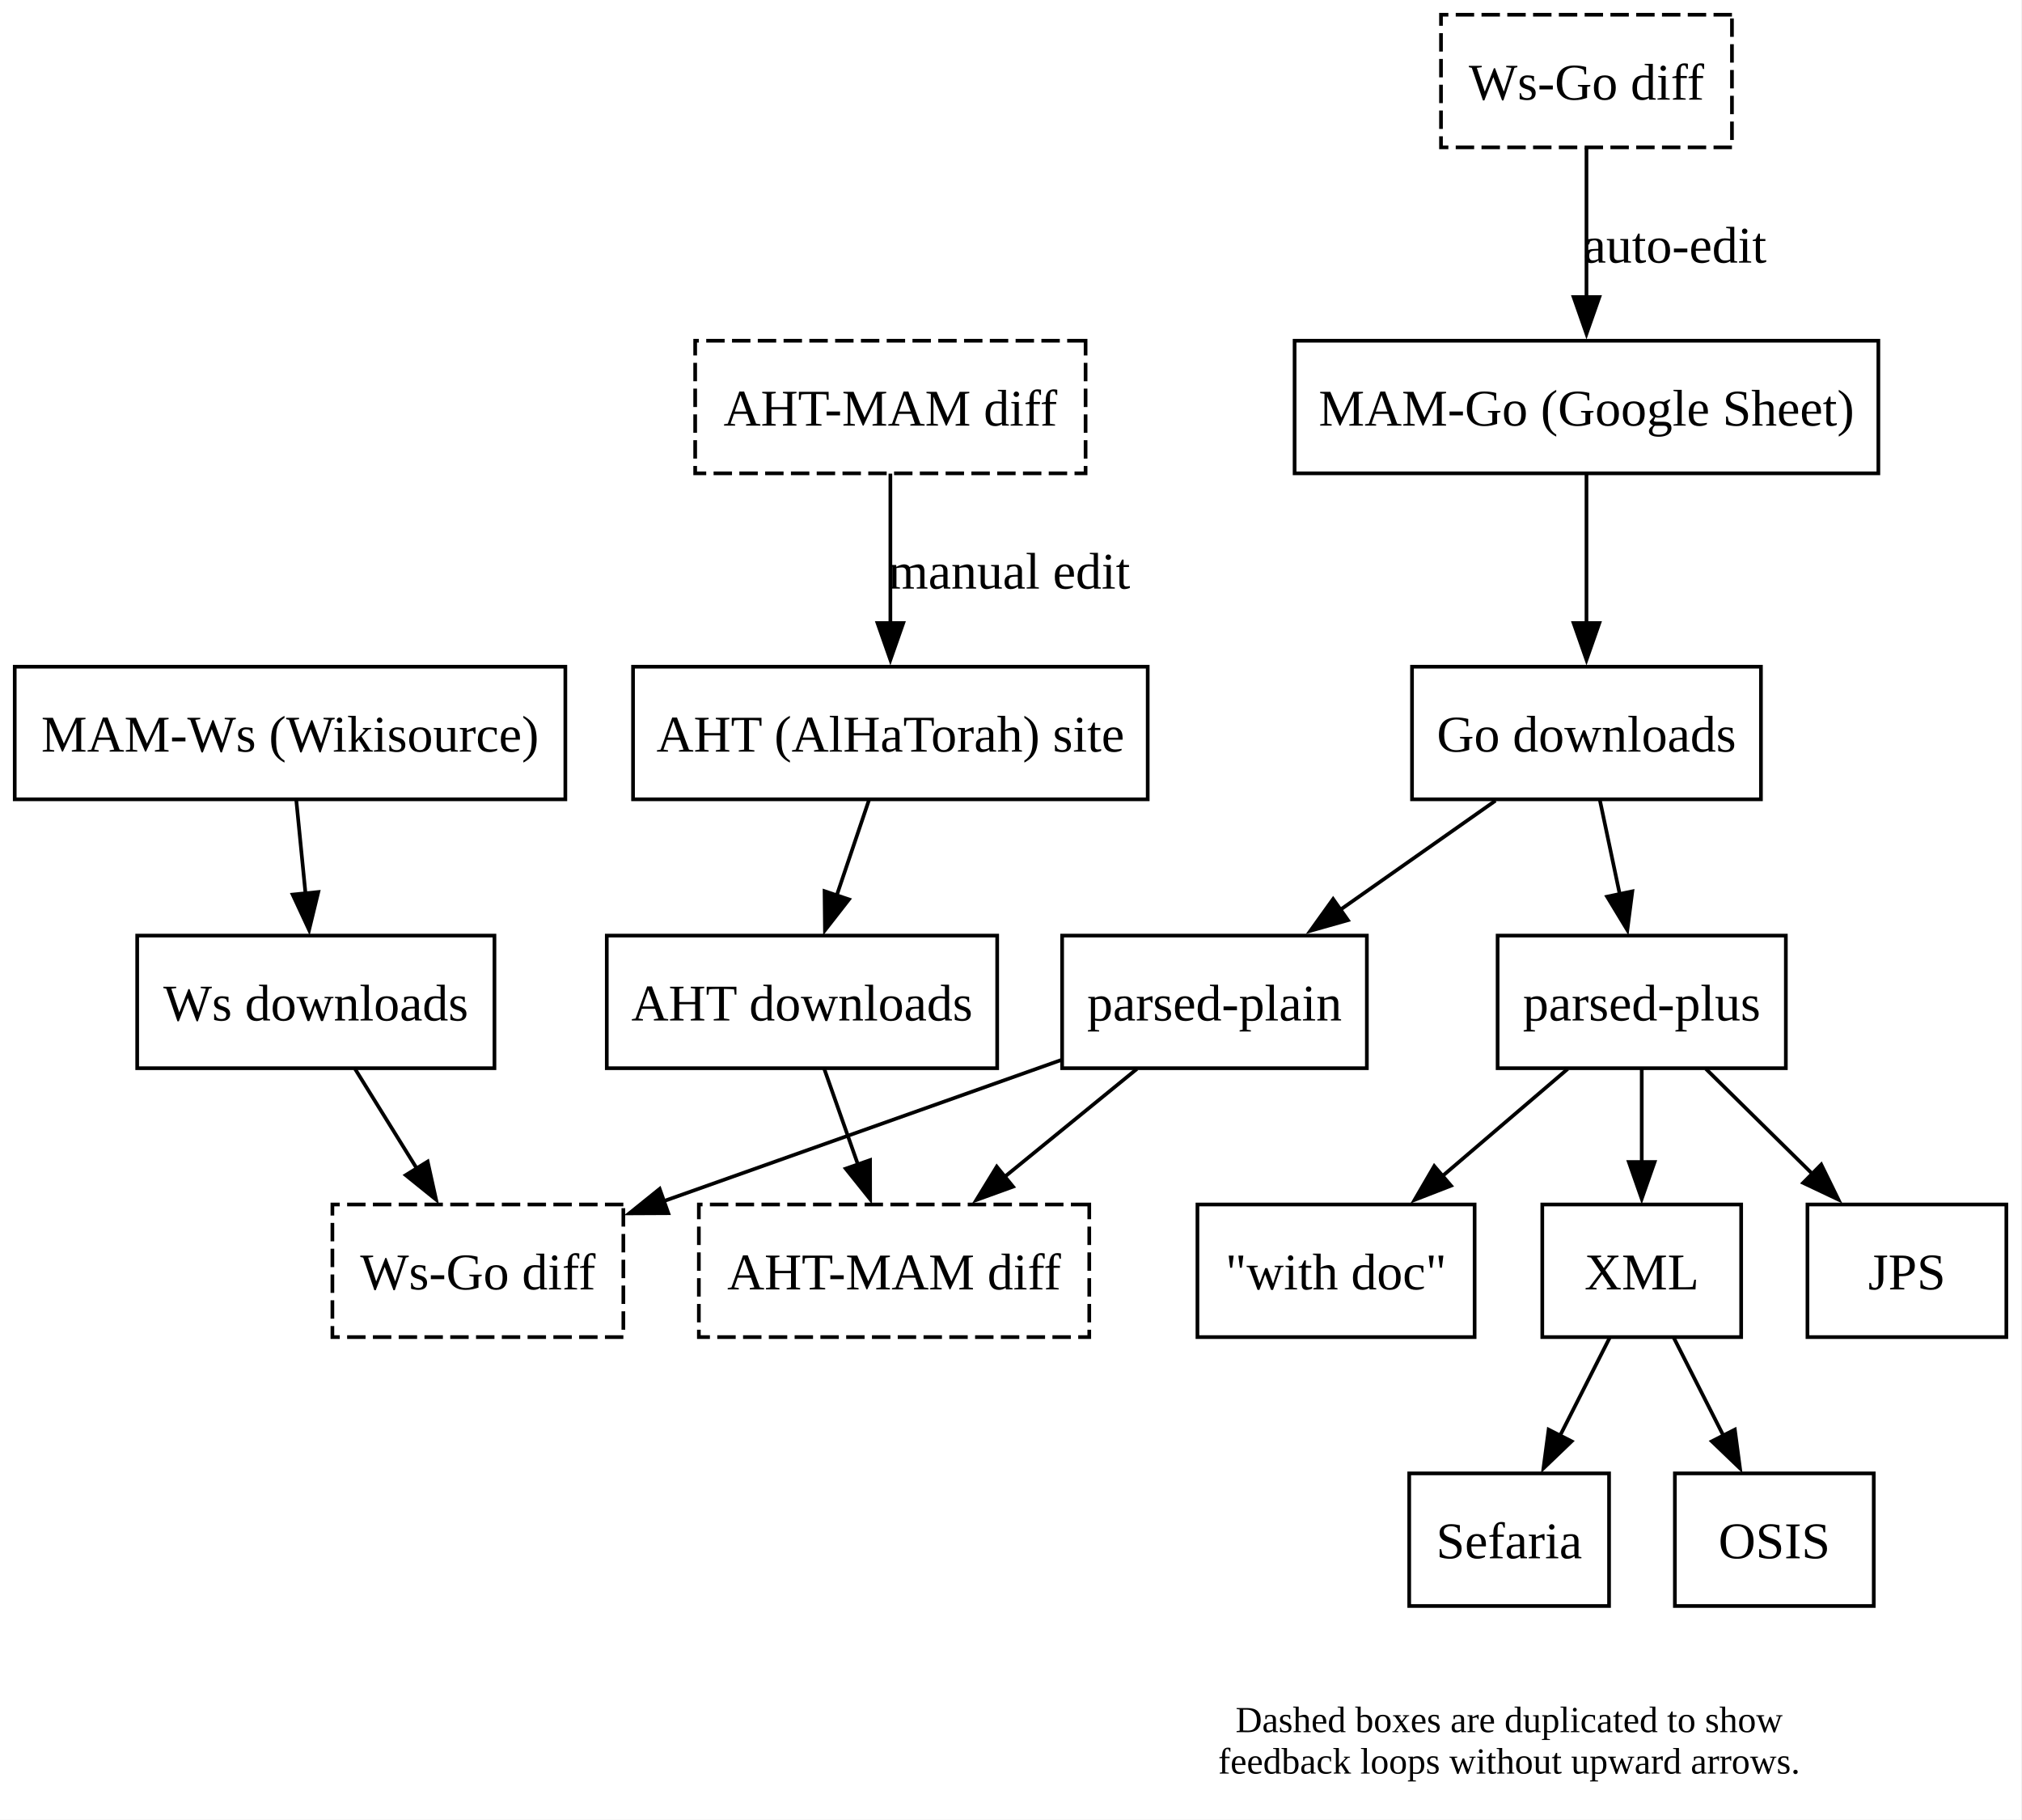
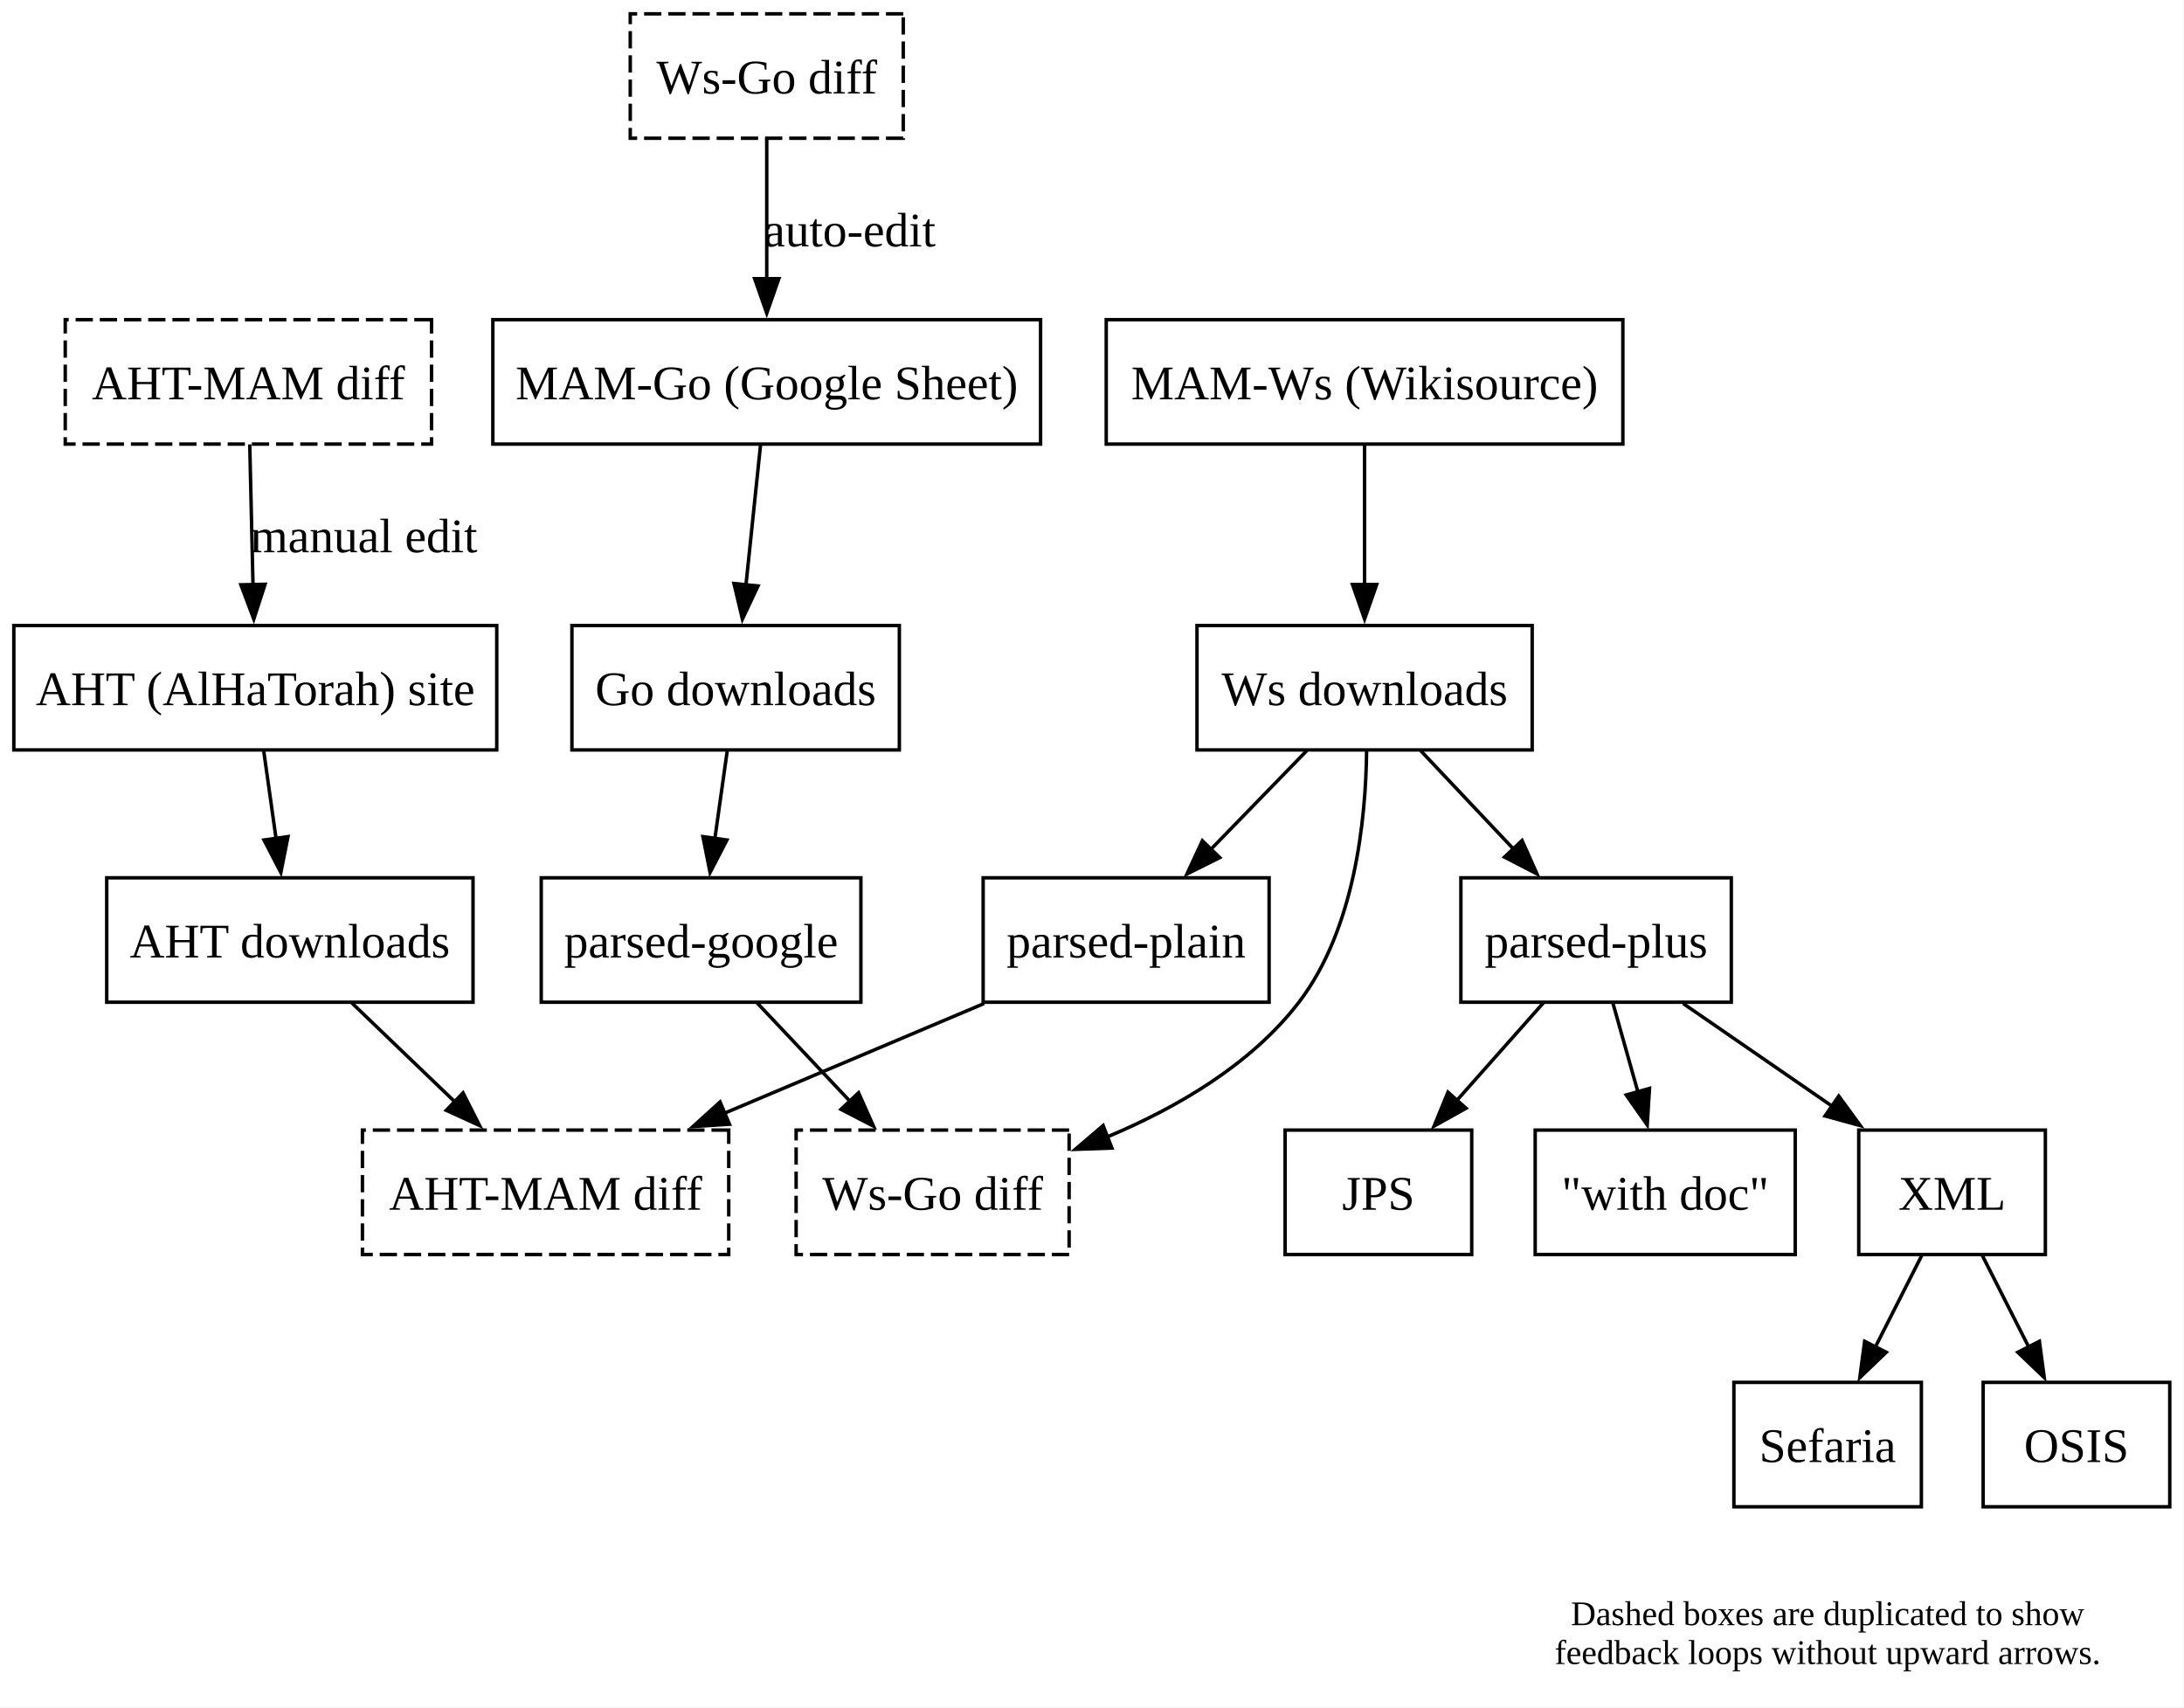
- <svg xmlns="http://www.w3.org/2000/svg" width="549pt" height="494pt" viewBox="0.00 0.00 549.00 494.00">
+ <svg xmlns="http://www.w3.org/2000/svg" width="632pt" height="494pt" viewBox="0.00 0.00 632.00 494.00">
  <g id="graph0" class="graph" transform="scale(1 1) rotate(0) translate(4 490)">
-     <polygon fill="white" stroke="none" points="-4,4 -4,-490 544.75,-490 544.75,4 -4,4" />
+     <polygon fill="white" stroke="none" points="-4,4 -4,-490 627.88,-490 627.88,4 -4,4" />
    <g id="node1" class="node">
-       <polygon fill="none" stroke="black" points="307.62,-309 167.88,-309 167.88,-273 307.62,-273 307.62,-309" />
-       <text xml:space="preserve" text-anchor="middle" x="237.75" y="-285.95" font-family="Times New Roman,serif" font-size="14.00">AHT (AlHaTorah) site</text>
+       <polygon fill="none" stroke="black" points="139.75,-309 0,-309 0,-273 139.75,-273 139.75,-309" />
+       <text xml:space="preserve" text-anchor="middle" x="69.88" y="-285.95" font-family="Times New Roman,serif" font-size="14.00">AHT (AlHaTorah) site</text>
    </g>
    <g id="node4" class="node">
-       <polygon fill="none" stroke="black" points="266.75,-236 160.75,-236 160.75,-200 266.75,-200 266.75,-236" />
-       <text xml:space="preserve" text-anchor="middle" x="213.75" y="-212.95" font-family="Times New Roman,serif" font-size="14.00">AHT downloads</text>
+       <polygon fill="none" stroke="black" points="132.88,-236 26.88,-236 26.88,-200 132.88,-200 132.88,-236" />
+       <text xml:space="preserve" text-anchor="middle" x="79.88" y="-212.95" font-family="Times New Roman,serif" font-size="14.00">AHT downloads</text>
    </g>
-     <g id="edge2" class="edge">
-       <path fill="none" stroke="black" d="M231.94,-272.81C229.29,-264.96 226.08,-255.47 223.1,-246.66" />
-       <polygon fill="black" stroke="black" points="226.51,-245.82 219.99,-237.46 219.88,-248.06 226.51,-245.82" />
+     <g id="edge3" class="edge">
+       <path fill="none" stroke="black" d="M72.3,-272.81C73.38,-265.14 74.68,-255.89 75.9,-247.24" />
+       <polygon fill="black" stroke="black" points="79.34,-247.92 77.27,-237.53 72.4,-246.94 79.34,-247.92" />
    </g>
    <g id="node2" class="node">
-       <polygon fill="none" stroke="black" points="506,-397.5 347.5,-397.5 347.5,-361.5 506,-361.5 506,-397.5" />
-       <text xml:space="preserve" text-anchor="middle" x="426.75" y="-374.45" font-family="Times New Roman,serif" font-size="14.00">MAM-Go (Google Sheet)</text>
+       <polygon fill="none" stroke="black" points="297.12,-397.5 138.62,-397.5 138.62,-361.5 297.12,-361.5 297.12,-397.5" />
+       <text xml:space="preserve" text-anchor="middle" x="217.88" y="-374.45" font-family="Times New Roman,serif" font-size="14.00">MAM-Go (Google Sheet)</text>
    </g>
    <g id="node5" class="node">
-       <polygon fill="none" stroke="black" points="474.12,-309 379.38,-309 379.38,-273 474.12,-273 474.12,-309" />
-       <text xml:space="preserve" text-anchor="middle" x="426.75" y="-285.95" font-family="Times New Roman,serif" font-size="14.00">Go downloads</text>
+       <polygon fill="none" stroke="black" points="256.25,-309 161.5,-309 161.5,-273 256.25,-273 256.25,-309" />
+       <text xml:space="preserve" text-anchor="middle" x="208.88" y="-285.95" font-family="Times New Roman,serif" font-size="14.00">Go downloads</text>
    </g>
-     <g id="edge3" class="edge">
-       <path fill="none" stroke="black" d="M426.75,-361.41C426.75,-349.76 426.75,-334.05 426.75,-320.52" />
-       <polygon fill="black" stroke="black" points="430.25,-320.86 426.75,-310.86 423.25,-320.86 430.25,-320.86" />
+     <g id="edge4" class="edge">
+       <path fill="none" stroke="black" d="M216.1,-361.41C214.88,-349.76 213.25,-334.05 211.84,-320.52" />
+       <polygon fill="black" stroke="black" points="215.35,-320.44 210.84,-310.86 208.39,-321.16 215.35,-320.44" />
    </g>
    <g id="node3" class="node">
-       <polygon fill="none" stroke="black" points="149.5,-309 0,-309 0,-273 149.5,-273 149.5,-309" />
-       <text xml:space="preserve" text-anchor="middle" x="74.75" y="-285.95" font-family="Times New Roman,serif" font-size="14.00">MAM-Ws (Wikisource)</text>
+       <polygon fill="none" stroke="black" points="465.62,-397.5 316.12,-397.5 316.12,-361.5 465.62,-361.5 465.62,-397.5" />
+       <text xml:space="preserve" text-anchor="middle" x="390.88" y="-374.45" font-family="Times New Roman,serif" font-size="14.00">MAM-Ws (Wikisource)</text>
    </g>
    <g id="node6" class="node">
-       <polygon fill="none" stroke="black" points="130.25,-236 33.25,-236 33.25,-200 130.25,-200 130.25,-236" />
-       <text xml:space="preserve" text-anchor="middle" x="81.75" y="-212.95" font-family="Times New Roman,serif" font-size="14.00">Ws downloads</text>
+       <polygon fill="none" stroke="black" points="439.38,-309 342.38,-309 342.38,-273 439.38,-273 439.38,-309" />
+       <text xml:space="preserve" text-anchor="middle" x="390.88" y="-285.95" font-family="Times New Roman,serif" font-size="14.00">Ws downloads</text>
    </g>
-     <g id="edge4" class="edge">
-       <path fill="none" stroke="black" d="M76.44,-272.81C77.2,-265.14 78.11,-255.89 78.97,-247.24" />
-       <polygon fill="black" stroke="black" points="82.42,-247.83 79.92,-237.54 75.46,-247.14 82.42,-247.83" />
+     <g id="edge5" class="edge">
+       <path fill="none" stroke="black" d="M390.88,-361.41C390.88,-349.76 390.88,-334.05 390.88,-320.52" />
+       <polygon fill="black" stroke="black" points="394.38,-320.86 390.88,-310.86 387.38,-320.86 394.38,-320.86" />
+     </g>
+     <g id="node10" class="node">
+       <polygon fill="none" stroke="black" stroke-dasharray="5,2" points="206.88,-163 100.88,-163 100.88,-127 206.88,-127 206.88,-163" />
+       <text xml:space="preserve" text-anchor="middle" x="153.88" y="-139.95" font-family="Times New Roman,serif" font-size="14.00">AHT-MAM diff</text>
+     </g>
+     <g id="edge11" class="edge">
+       <path fill="none" stroke="black" d="M97.79,-199.81C106.72,-191.24 117.7,-180.71 127.56,-171.24" />
+       <polygon fill="black" stroke="black" points="129.99,-173.77 134.78,-164.32 125.14,-168.72 129.99,-173.77" />
+     </g>
+     <g id="node7" class="node">
+       <polygon fill="none" stroke="black" points="245.12,-236 152.62,-236 152.62,-200 245.12,-200 245.12,-236" />
+       <text xml:space="preserve" text-anchor="middle" x="198.88" y="-212.95" font-family="Times New Roman,serif" font-size="14.00">parsed-google</text>
+     </g>
+     <g id="edge6" class="edge">
+       <path fill="none" stroke="black" d="M206.45,-272.81C205.37,-265.14 204.07,-255.89 202.85,-247.24" />
+       <polygon fill="black" stroke="black" points="206.35,-246.94 201.48,-237.53 199.41,-247.92 206.35,-246.94" />
+     </g>
+     <g id="node8" class="node">
+       <polygon fill="none" stroke="black" points="363.25,-236 280.5,-236 280.5,-200 363.25,-200 363.25,-236" />
+       <text xml:space="preserve" text-anchor="middle" x="321.88" y="-212.95" font-family="Times New Roman,serif" font-size="14.00">parsed-plain</text>
+     </g>
+     <g id="edge7" class="edge">
+       <path fill="none" stroke="black" d="M374.17,-272.81C365.78,-264.18 355.46,-253.56 346.2,-244.03" />
+       <polygon fill="black" stroke="black" points="348.96,-241.85 339.48,-237.11 343.94,-246.72 348.96,-241.85" />
    </g>
    <g id="node9" class="node">
-       <polygon fill="none" stroke="black" stroke-dasharray="5,2" points="291.75,-163 185.75,-163 185.75,-127 291.75,-127 291.75,-163" />
-       <text xml:space="preserve" text-anchor="middle" x="238.75" y="-139.95" font-family="Times New Roman,serif" font-size="14.00">AHT-MAM diff</text>
+       <polygon fill="none" stroke="black" points="497,-236 418.75,-236 418.75,-200 497,-200 497,-236" />
+       <text xml:space="preserve" text-anchor="middle" x="457.88" y="-212.95" font-family="Times New Roman,serif" font-size="14.00">parsed-plus</text>
+     </g>
+     <g id="edge8" class="edge">
+       <path fill="none" stroke="black" d="M407.09,-272.81C415.16,-264.27 425.06,-253.77 433.98,-244.32" />
+       <polygon fill="black" stroke="black" points="436.45,-246.8 440.77,-237.13 431.36,-242 436.45,-246.8" />
+     </g>
+     <g id="node11" class="node">
+       <polygon fill="none" stroke="black" stroke-dasharray="5,2" points="305.38,-163 226.38,-163 226.38,-127 305.38,-127 305.38,-163" />
+       <text xml:space="preserve" text-anchor="middle" x="265.88" y="-139.95" font-family="Times New Roman,serif" font-size="14.00">Ws-Go diff</text>
+     </g>
+     <g id="edge12" class="edge">
+       <path fill="none" stroke="black" d="M391.46,-272.61C391.24,-253.02 388.1,-221.17 371.88,-200 358.03,-181.94 336.47,-169.42 316.39,-161.02" />
+       <polygon fill="black" stroke="black" points="317.76,-157.8 307.17,-157.43 315.22,-164.32 317.76,-157.8" />
+     </g>
+     <g id="edge10" class="edge">
+       <path fill="none" stroke="black" d="M215.09,-199.81C223.16,-191.27 233.06,-180.77 241.98,-171.32" />
+       <polygon fill="black" stroke="black" points="244.45,-173.8 248.77,-164.13 239.36,-169 244.45,-173.8" />
    </g>
    <g id="edge9" class="edge">
-       <path fill="none" stroke="black" d="M219.8,-199.81C222.57,-191.96 225.91,-182.47 229.01,-173.66" />
-       <polygon fill="black" stroke="black" points="232.23,-175.05 232.25,-164.46 225.63,-172.73 232.23,-175.05" />
+       <path fill="none" stroke="black" d="M280.78,-199.63C258.1,-190.05 229.72,-178.05 205.55,-167.84" />
+       <polygon fill="black" stroke="black" points="207.1,-164.69 196.52,-164.02 204.37,-171.14 207.1,-164.69" />
    </g>
-     <g id="node7" class="node">
-       <polygon fill="none" stroke="black" points="367.12,-236 284.38,-236 284.38,-200 367.12,-200 367.12,-236" />
-       <text xml:space="preserve" text-anchor="middle" x="325.75" y="-212.95" font-family="Times New Roman,serif" font-size="14.00">parsed-plain</text>
+     <g id="node12" class="node">
+       <polygon fill="none" stroke="black" points="587.88,-163 533.88,-163 533.88,-127 587.88,-127 587.88,-163" />
+       <text xml:space="preserve" text-anchor="middle" x="560.88" y="-139.95" font-family="Times New Roman,serif" font-size="14.00">XML</text>
    </g>
-     <g id="edge5" class="edge">
-       <path fill="none" stroke="black" d="M402.04,-272.63C389.33,-263.69 373.63,-252.66 359.78,-242.92" />
-       <polygon fill="black" stroke="black" points="361.98,-240.19 351.79,-237.31 357.96,-245.92 361.98,-240.19" />
+     <g id="edge15" class="edge">
+       <path fill="none" stroke="black" d="M483.07,-199.63C496.04,-190.69 512.05,-179.66 526.17,-169.92" />
+       <polygon fill="black" stroke="black" points="528.09,-172.85 534.34,-164.29 524.12,-167.09 528.09,-172.85" />
    </g>
-     <g id="node8" class="node">
-       <polygon fill="none" stroke="black" points="480.88,-236 402.62,-236 402.62,-200 480.88,-200 480.88,-236" />
-       <text xml:space="preserve" text-anchor="middle" x="441.75" y="-212.95" font-family="Times New Roman,serif" font-size="14.00">parsed-plus</text>
+     <g id="node13" class="node">
+       <polygon fill="none" stroke="black" points="421.88,-163 367.88,-163 367.88,-127 421.88,-127 421.88,-163" />
+       <text xml:space="preserve" text-anchor="middle" x="394.88" y="-139.95" font-family="Times New Roman,serif" font-size="14.00">JPS</text>
    </g>
-     <g id="edge6" class="edge">
-       <path fill="none" stroke="black" d="M430.38,-272.81C432,-265.14 433.96,-255.89 435.78,-247.24" />
-       <polygon fill="black" stroke="black" points="439.2,-248.02 437.84,-237.51 432.35,-246.57 439.2,-248.02" />
+     <g id="edge16" class="edge">
+       <path fill="none" stroke="black" d="M442.62,-199.81C435.12,-191.35 425.92,-180.98 417.6,-171.61" />
+       <polygon fill="black" stroke="black" points="420.24,-169.32 410.99,-164.16 415.01,-173.96 420.24,-169.32" />
    </g>
-     <g id="node10" class="node">
-       <polygon fill="none" stroke="black" stroke-dasharray="5,2" points="165.25,-163 86.25,-163 86.25,-127 165.25,-127 165.25,-163" />
-       <text xml:space="preserve" text-anchor="middle" x="125.75" y="-139.95" font-family="Times New Roman,serif" font-size="14.00">Ws-Go diff</text>
+     <g id="node14" class="node">
+       <polygon fill="none" stroke="black" points="515.5,-163 440.25,-163 440.25,-127 515.5,-127 515.5,-163" />
+       <text xml:space="preserve" text-anchor="middle" x="477.88" y="-139.95" font-family="Times New Roman,serif" font-size="14.00">"with doc"</text>
    </g>
-     <g id="edge10" class="edge">
-       <path fill="none" stroke="black" d="M92.4,-199.81C97.43,-191.7 103.54,-181.84 109.16,-172.78" />
-       <polygon fill="black" stroke="black" points="112.11,-174.66 114.4,-164.32 106.16,-170.97 112.11,-174.66" />
+     <g id="edge17" class="edge">
+       <path fill="none" stroke="black" d="M462.72,-199.81C464.9,-192.05 467.54,-182.68 470,-173.95" />
+       <polygon fill="black" stroke="black" points="473.33,-175.06 472.67,-164.49 466.59,-173.16 473.33,-175.06" />
    </g>
-     <g id="edge7" class="edge">
-       <path fill="none" stroke="black" d="M304.69,-199.81C293.87,-190.98 280.5,-180.07 268.63,-170.39" />
-       <polygon fill="black" stroke="black" points="271.05,-167.84 261.09,-164.23 266.63,-173.27 271.05,-167.84" />
+     <g id="node15" class="node">
+       <polygon fill="none" stroke="black" points="552,-90 497.75,-90 497.75,-54 552,-54 552,-90" />
+       <text xml:space="preserve" text-anchor="middle" x="524.88" y="-66.95" font-family="Times New Roman,serif" font-size="14.00">Sefaria</text>
    </g>
-     <g id="edge8" class="edge">
-       <path fill="none" stroke="black" d="M284.31,-202.29C252.82,-191.11 209.37,-175.69 175.92,-163.81" />
-       <polygon fill="black" stroke="black" points="177.45,-160.64 166.86,-160.59 175.11,-167.24 177.45,-160.64" />
+     <g id="edge18" class="edge">
+       <path fill="none" stroke="black" d="M552.16,-126.81C548.09,-118.79 543.15,-109.05 538.6,-100.07" />
+       <polygon fill="black" stroke="black" points="541.84,-98.71 534.19,-91.38 535.59,-101.88 541.84,-98.71" />
    </g>
-     <g id="node11" class="node">
-       <polygon fill="none" stroke="black" points="468.75,-163 414.75,-163 414.75,-127 468.75,-127 468.75,-163" />
-       <text xml:space="preserve" text-anchor="middle" x="441.75" y="-139.95" font-family="Times New Roman,serif" font-size="14.00">XML</text>
+     <g id="node16" class="node">
+       <polygon fill="none" stroke="black" points="623.88,-90 569.88,-90 569.88,-54 623.88,-54 623.88,-90" />
+       <text xml:space="preserve" text-anchor="middle" x="596.88" y="-66.95" font-family="Times New Roman,serif" font-size="14.00">OSIS</text>
+     </g>
+     <g id="edge19" class="edge">
+       <path fill="none" stroke="black" d="M569.59,-126.81C573.66,-118.79 578.6,-109.05 583.15,-100.07" />
+       <polygon fill="black" stroke="black" points="586.16,-101.88 587.56,-91.38 579.91,-98.71 586.16,-101.88" />
+     </g>
+     <g id="node17" class="node">
+       <polygon fill="none" stroke="black" stroke-dasharray="5,2" points="120.88,-397.5 14.88,-397.5 14.88,-361.5 120.88,-361.5 120.88,-397.5" />
+       <text xml:space="preserve" text-anchor="middle" x="67.88" y="-374.45" font-family="Times New Roman,serif" font-size="14.00">AHT-MAM diff</text>
    </g>
    <g id="edge13" class="edge">
-       <path fill="none" stroke="black" d="M441.75,-199.81C441.75,-192.23 441.75,-183.1 441.75,-174.54" />
-       <polygon fill="black" stroke="black" points="445.25,-174.54 441.75,-164.54 438.25,-174.54 445.25,-174.54" />
+       <path fill="none" stroke="black" d="M68.27,-361.41C68.54,-349.76 68.9,-334.05 69.22,-320.52" />
+       <polygon fill="black" stroke="black" points="72.71,-320.94 69.44,-310.86 65.71,-320.78 72.71,-320.94" />
+       <text xml:space="preserve" text-anchor="middle" x="101.3" y="-330.2" font-family="Times New Roman,serif" font-size="14.00">manual edit</text>
    </g>
-     <g id="node12" class="node">
-       <polygon fill="none" stroke="black" points="540.75,-163 486.75,-163 486.75,-127 540.75,-127 540.75,-163" />
-       <text xml:space="preserve" text-anchor="middle" x="513.75" y="-139.95" font-family="Times New Roman,serif" font-size="14.00">JPS</text>
+     <g id="node18" class="node">
+       <polygon fill="none" stroke="black" stroke-dasharray="5,2" points="257.38,-486 178.38,-486 178.38,-450 257.38,-450 257.38,-486" />
+       <text xml:space="preserve" text-anchor="middle" x="217.88" y="-462.95" font-family="Times New Roman,serif" font-size="14.00">Ws-Go diff</text>
    </g>
    <g id="edge14" class="edge">
-       <path fill="none" stroke="black" d="M459.18,-199.81C467.87,-191.24 478.55,-180.71 488.15,-171.24" />
-       <polygon fill="black" stroke="black" points="490.49,-173.85 495.15,-164.34 485.58,-168.87 490.49,-173.85" />
+       <path fill="none" stroke="black" d="M217.88,-449.91C217.88,-438.26 217.88,-422.55 217.88,-409.02" />
+       <polygon fill="black" stroke="black" points="221.38,-409.36 217.88,-399.36 214.38,-409.36 221.38,-409.36" />
+       <text xml:space="preserve" text-anchor="middle" x="241.88" y="-418.7" font-family="Times New Roman,serif" font-size="14.00">auto-edit</text>
    </g>
-     <g id="node13" class="node">
-       <polygon fill="none" stroke="black" points="396.38,-163 321.12,-163 321.12,-127 396.38,-127 396.38,-163" />
-       <text xml:space="preserve" text-anchor="middle" x="358.75" y="-139.95" font-family="Times New Roman,serif" font-size="14.00">"with doc"</text>
-     </g>
-     <g id="edge15" class="edge">
-       <path fill="none" stroke="black" d="M421.66,-199.81C411.44,-191.07 398.83,-180.28 387.59,-170.67" />
-       <polygon fill="black" stroke="black" points="389.97,-168.1 380.09,-164.26 385.42,-173.42 389.97,-168.1" />
-     </g>
-     <g id="node14" class="node">
-       <polygon fill="none" stroke="black" points="432.88,-90 378.62,-90 378.62,-54 432.88,-54 432.88,-90" />
-       <text xml:space="preserve" text-anchor="middle" x="405.75" y="-66.95" font-family="Times New Roman,serif" font-size="14.00">Sefaria</text>
-     </g>
-     <g id="edge16" class="edge">
-       <path fill="none" stroke="black" d="M433.04,-126.81C428.97,-118.79 424.03,-109.05 419.48,-100.07" />
-       <polygon fill="black" stroke="black" points="422.71,-98.71 415.07,-91.38 416.47,-101.88 422.71,-98.71" />
-     </g>
-     <g id="node15" class="node">
-       <polygon fill="none" stroke="black" points="504.75,-90 450.75,-90 450.75,-54 504.75,-54 504.75,-90" />
-       <text xml:space="preserve" text-anchor="middle" x="477.75" y="-66.95" font-family="Times New Roman,serif" font-size="14.00">OSIS</text>
-     </g>
-     <g id="edge17" class="edge">
-       <path fill="none" stroke="black" d="M450.46,-126.81C454.53,-118.79 459.47,-109.05 464.02,-100.07" />
-       <polygon fill="black" stroke="black" points="467.03,-101.88 468.43,-91.38 460.79,-98.71 467.03,-101.88" />
-     </g>
-     <g id="node16" class="node">
-       <polygon fill="none" stroke="black" stroke-dasharray="5,2" points="290.75,-397.5 184.75,-397.5 184.75,-361.5 290.75,-361.5 290.75,-397.5" />
-       <text xml:space="preserve" text-anchor="middle" x="237.75" y="-374.45" font-family="Times New Roman,serif" font-size="14.00">AHT-MAM diff</text>
-     </g>
-     <g id="edge11" class="edge">
-       <path fill="none" stroke="black" d="M237.75,-361.41C237.75,-349.76 237.75,-334.05 237.75,-320.52" />
-       <polygon fill="black" stroke="black" points="241.25,-320.86 237.75,-310.86 234.25,-320.86 241.25,-320.86" />
-       <text xml:space="preserve" text-anchor="middle" x="270" y="-330.2" font-family="Times New Roman,serif" font-size="14.00">manual edit</text>
-     </g>
-     <g id="node17" class="node">
-       <polygon fill="none" stroke="black" stroke-dasharray="5,2" points="466.25,-486 387.25,-486 387.25,-450 466.25,-450 466.25,-486" />
-       <text xml:space="preserve" text-anchor="middle" x="426.75" y="-462.95" font-family="Times New Roman,serif" font-size="14.00">Ws-Go diff</text>
-     </g>
-     <g id="edge12" class="edge">
-       <path fill="none" stroke="black" d="M426.75,-449.91C426.75,-438.26 426.75,-422.55 426.75,-409.02" />
-       <polygon fill="black" stroke="black" points="430.25,-409.36 426.75,-399.36 423.25,-409.36 430.25,-409.36" />
-       <text xml:space="preserve" text-anchor="middle" x="450.75" y="-418.7" font-family="Times New Roman,serif" font-size="14.00">auto-edit</text>
-     </g>
-     <g id="node18" class="node">
-       <text xml:space="preserve" text-anchor="middle" x="405.75" y="-19.75" font-family="Times New Roman,serif" font-size="10.00">Dashed boxes are duplicated to show</text>
-       <text xml:space="preserve" text-anchor="middle" x="405.75" y="-8.5" font-family="Times New Roman,serif" font-size="10.00">feedback loops without upward arrows.</text>
+     <g id="node19" class="node">
+       <text xml:space="preserve" text-anchor="middle" x="524.88" y="-19.75" font-family="Times New Roman,serif" font-size="10.00">Dashed boxes are duplicated to show</text>
+       <text xml:space="preserve" text-anchor="middle" x="524.88" y="-8.5" font-family="Times New Roman,serif" font-size="10.00">feedback loops without upward arrows.</text>
    </g>
  </g>
</svg>
